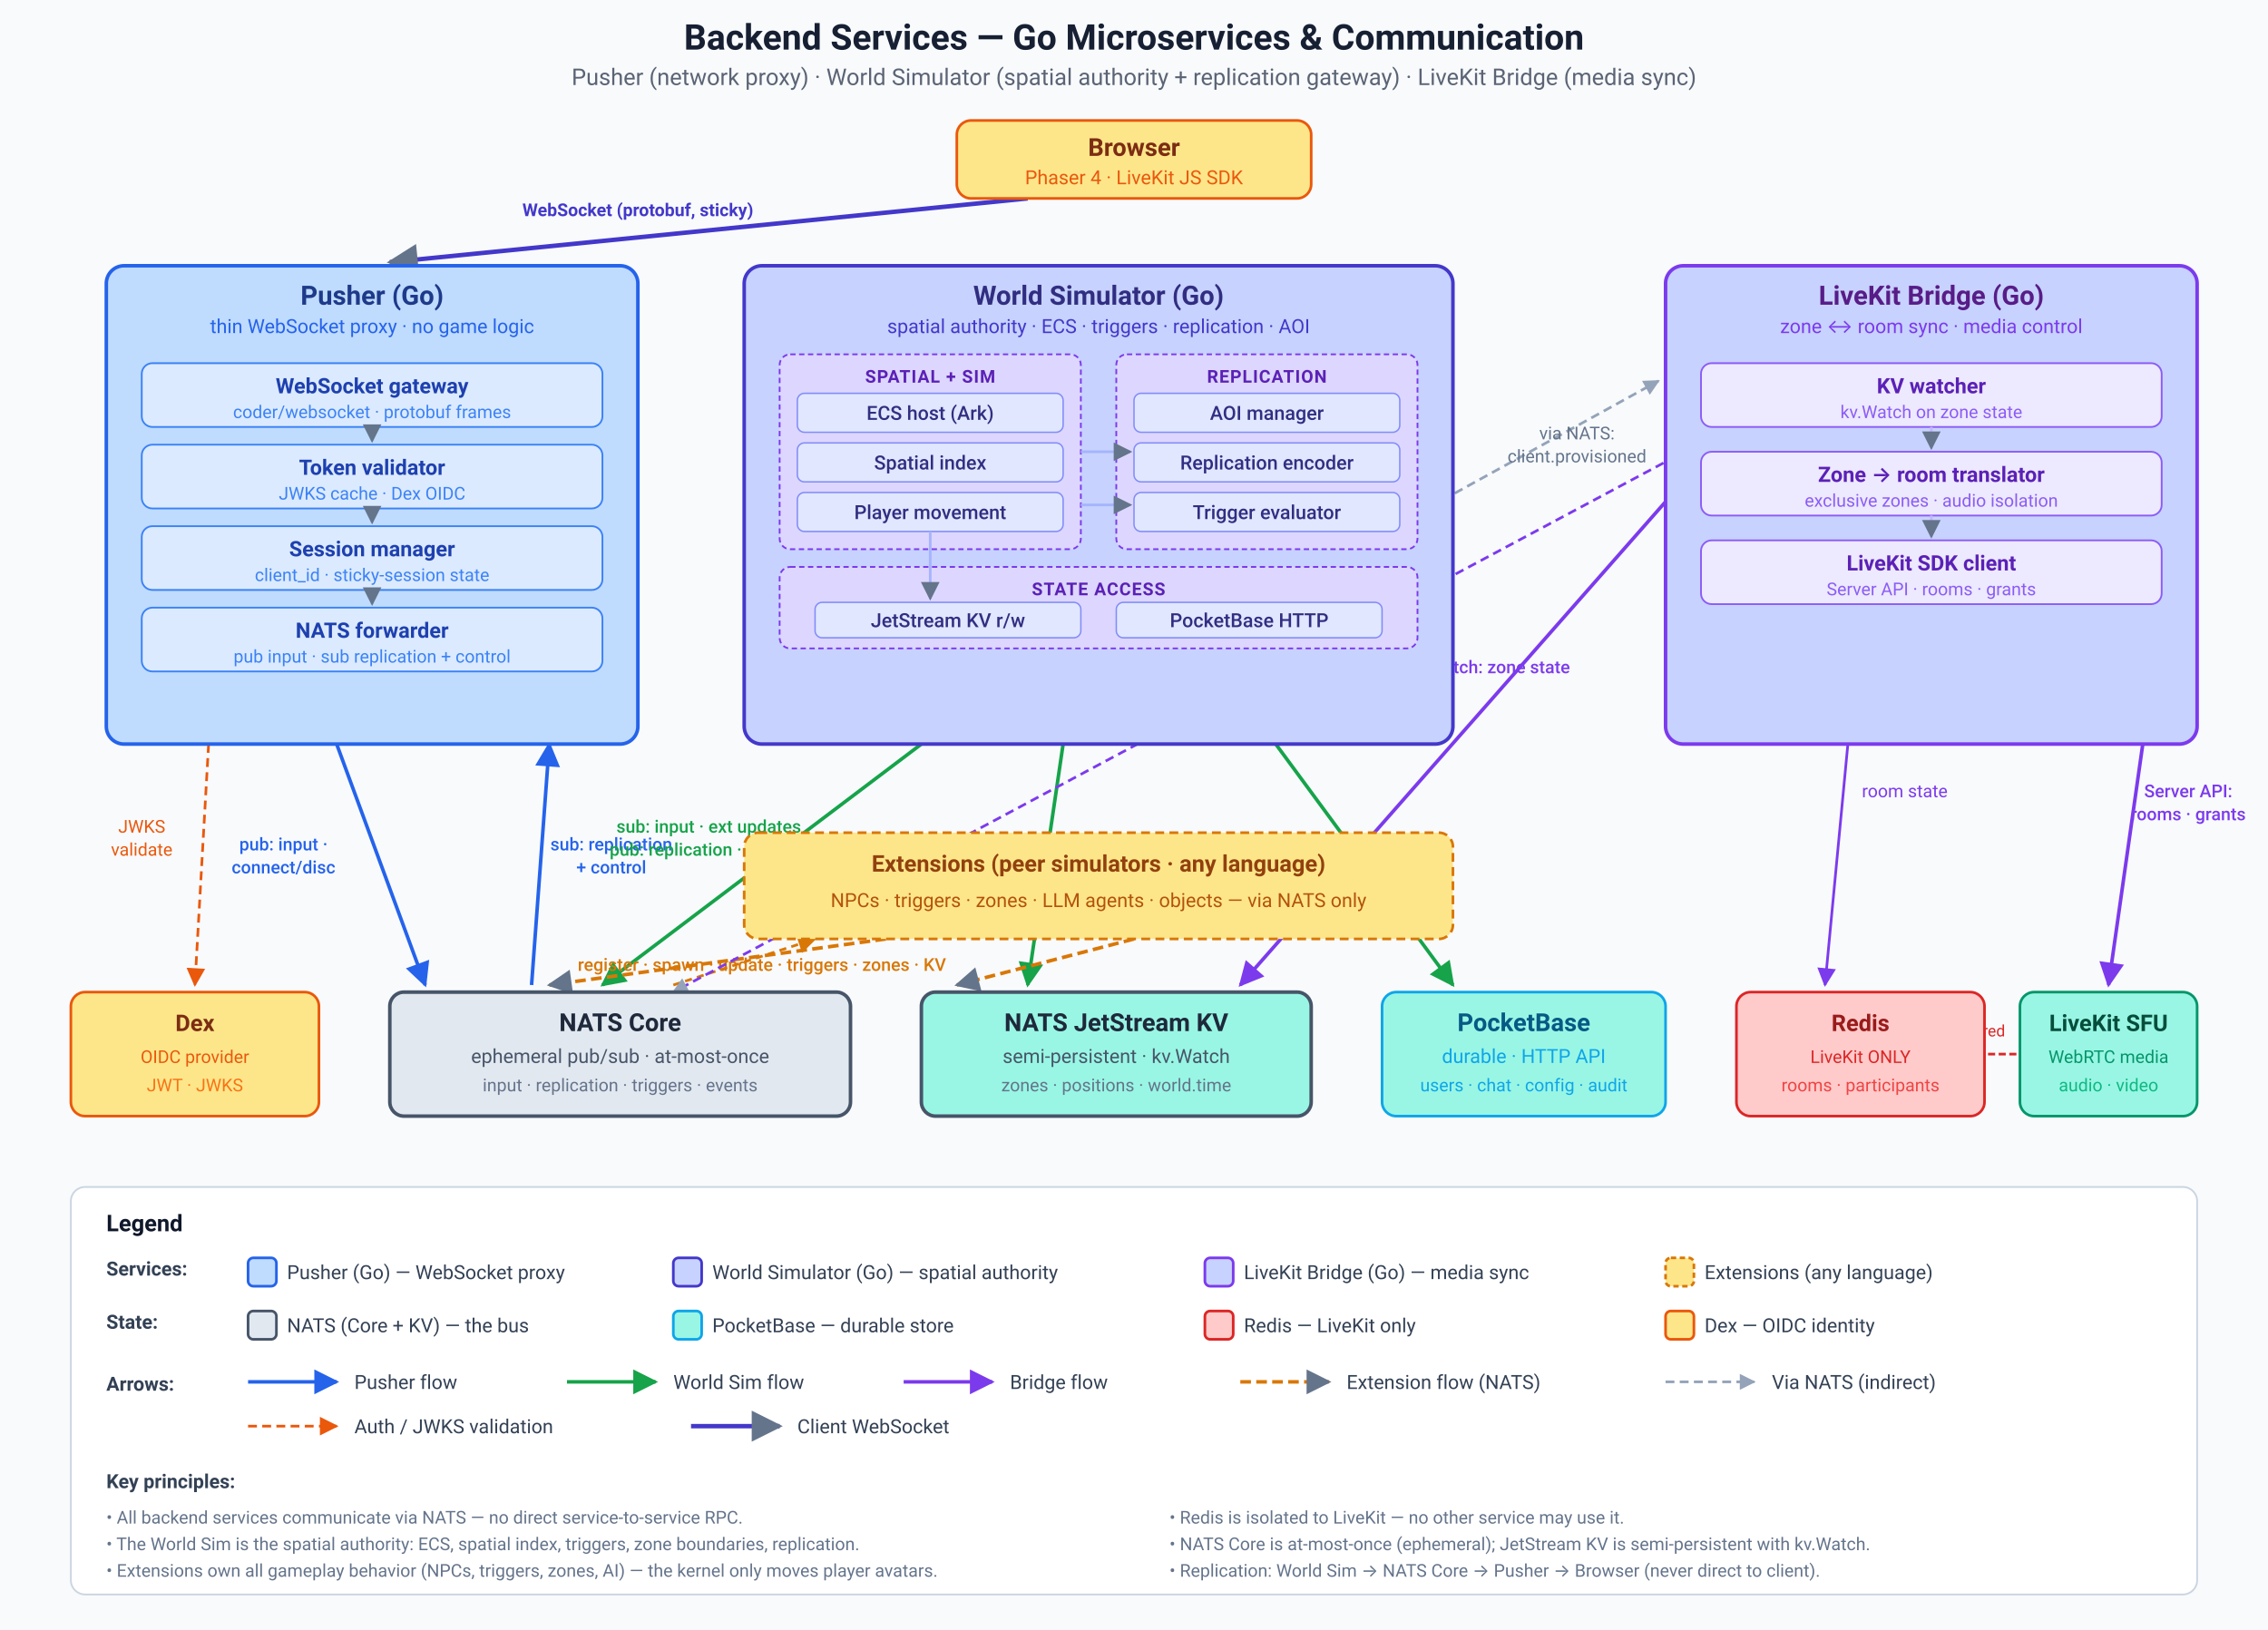
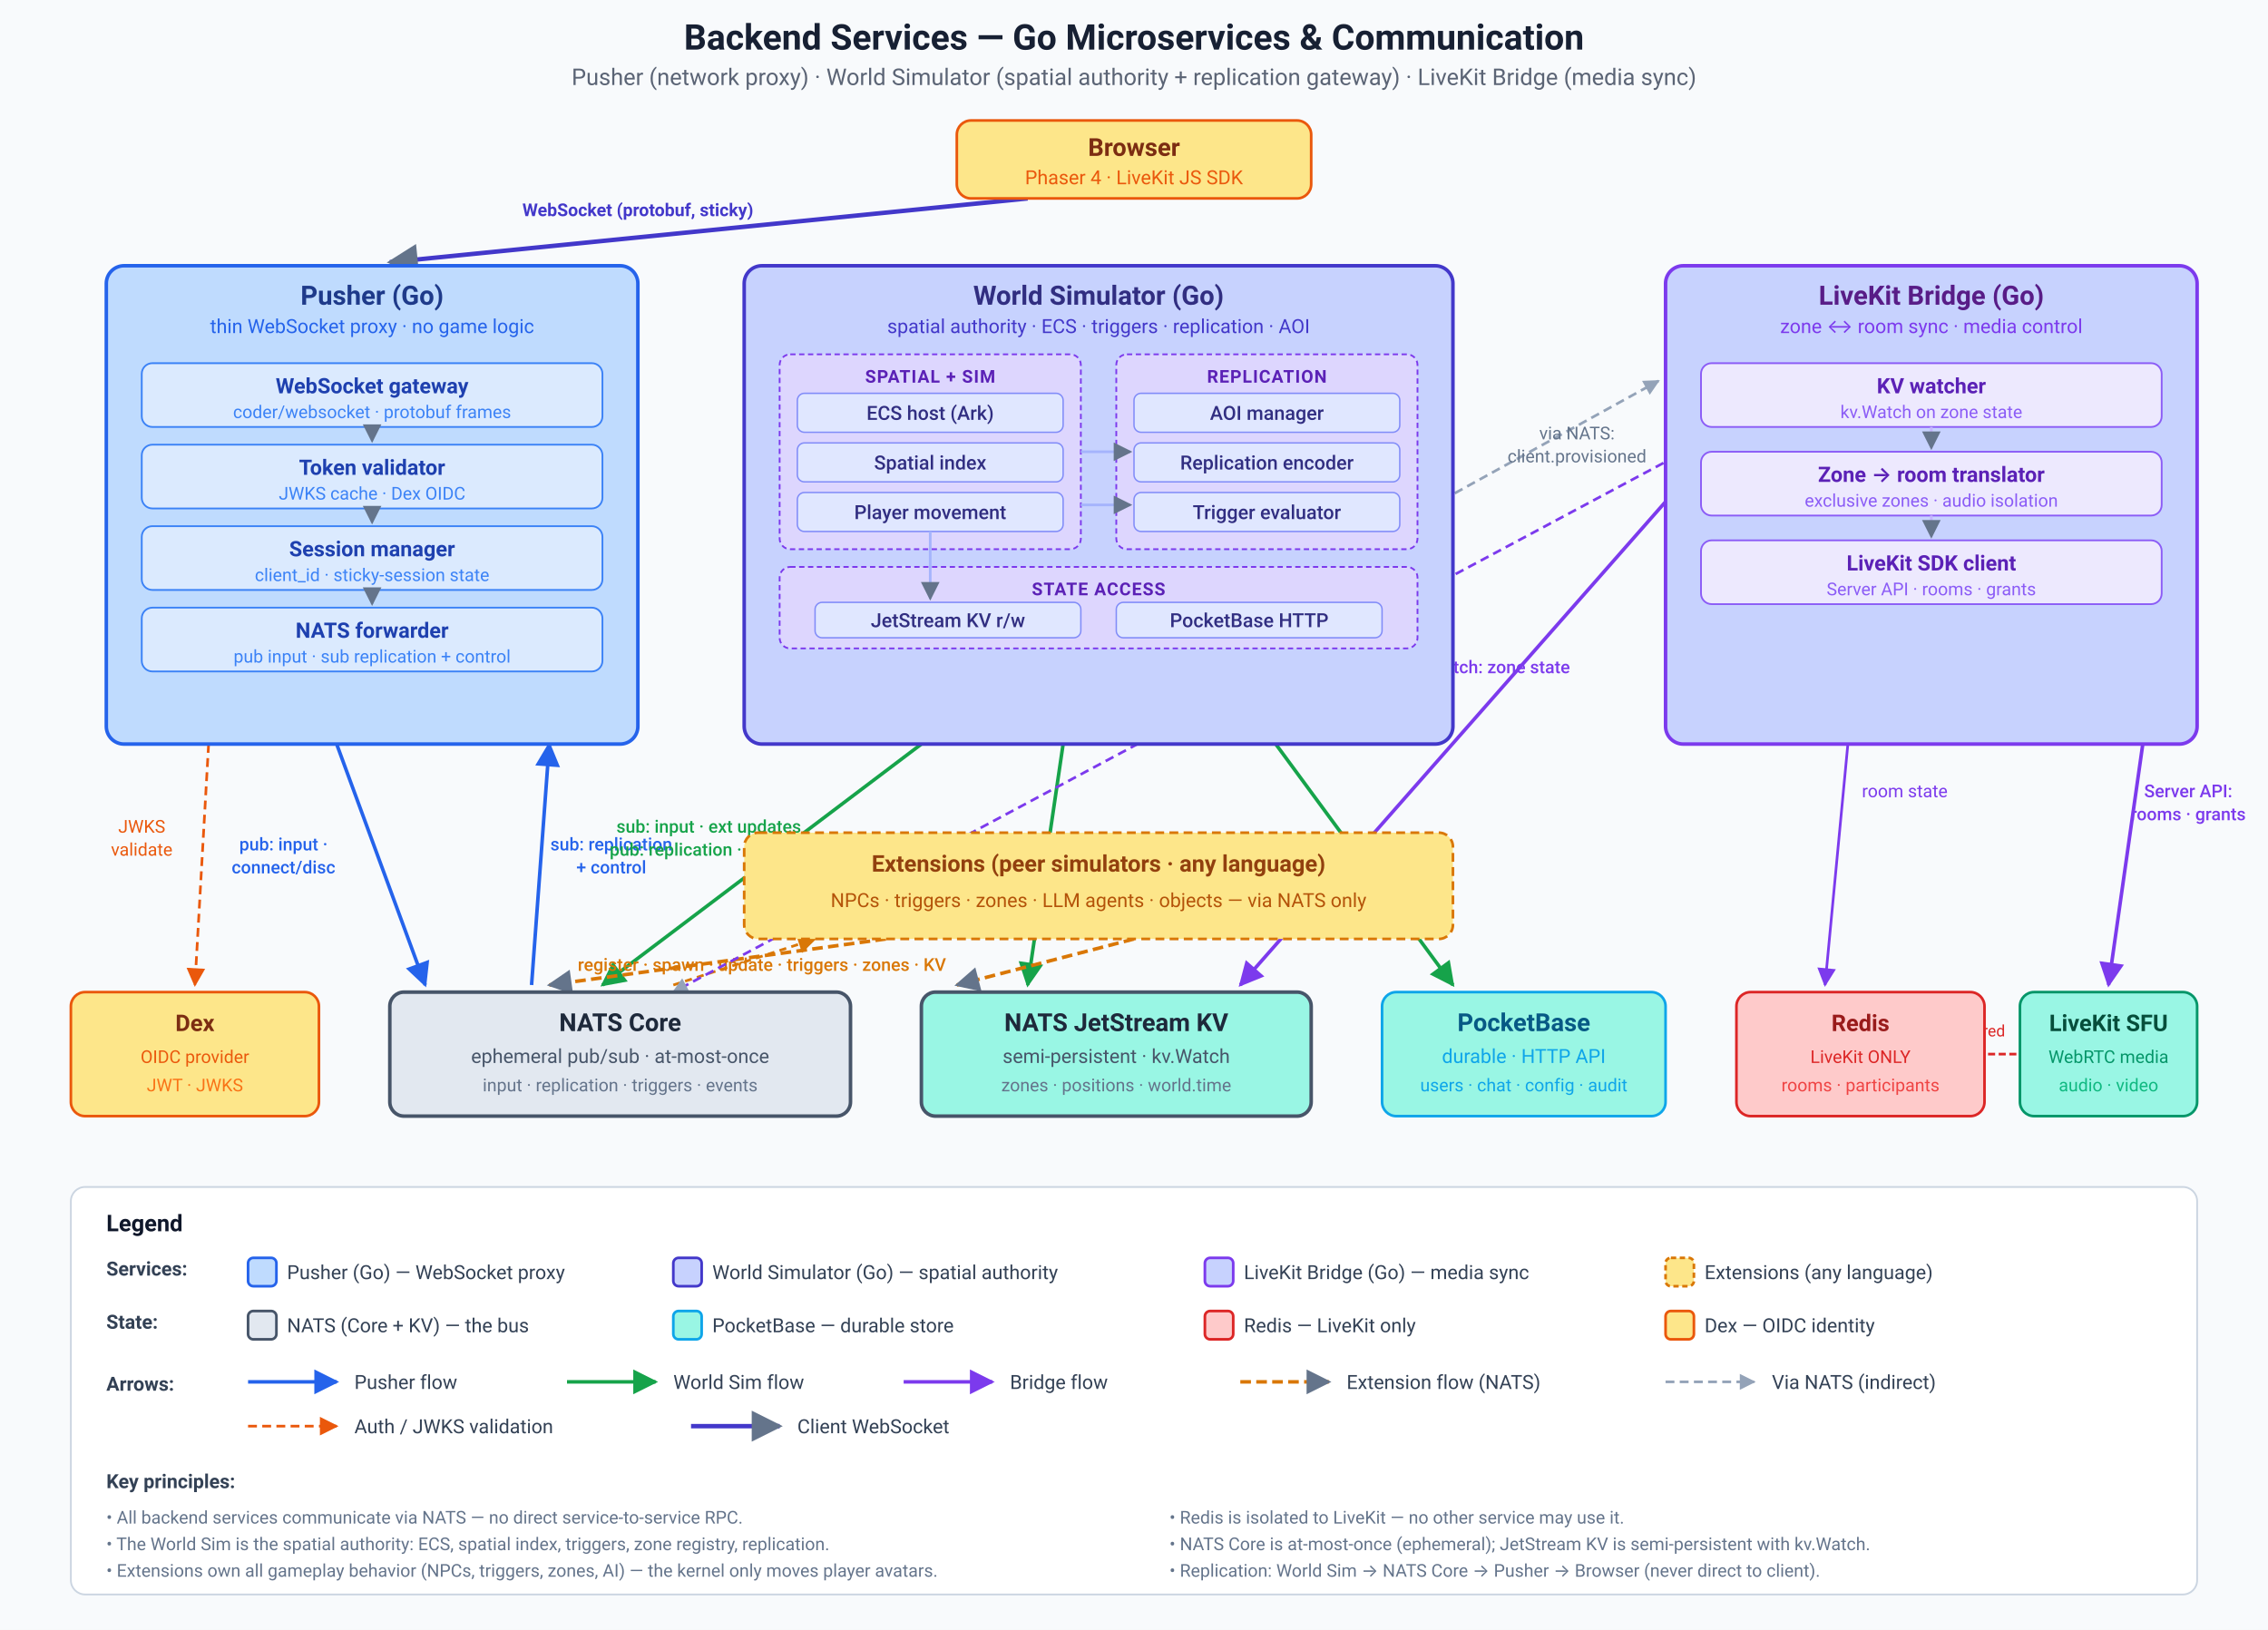
<svg xmlns="http://www.w3.org/2000/svg" width="100%" viewBox="0 0 1280 920" role="img" font-family="-apple-system, system-ui, 'Segoe UI', Roboto, sans-serif">
  <defs>
    <marker id="arr" viewBox="0 0 10 10" refX="9" refY="5" markerWidth="7" markerHeight="7" orient="auto-start-reverse">
      <path d="M0 0L10 5L0 10z" fill="#64748b" />
    </marker>
    <marker id="arr-blue" viewBox="0 0 10 10" refX="9" refY="5" markerWidth="7" markerHeight="7" orient="auto-start-reverse">
      <path d="M0 0L10 5L0 10z" fill="#2563eb" />
    </marker>
    <marker id="arr-green" viewBox="0 0 10 10" refX="9" refY="5" markerWidth="7" markerHeight="7" orient="auto-start-reverse">
      <path d="M0 0L10 5L0 10z" fill="#16a34a" />
    </marker>
    <marker id="arr-purple" viewBox="0 0 10 10" refX="9" refY="5" markerWidth="7" markerHeight="7" orient="auto-start-reverse">
      <path d="M0 0L10 5L0 10z" fill="#7c3aed" />
    </marker>
    <marker id="arr-amber" viewBox="0 0 10 10" refX="9" refY="5" markerWidth="7" markerHeight="7" orient="auto-start-reverse">
      <path d="M0 0L10 5L0 10z" fill="#d97706" />
    </marker>
    <marker id="arr-orange" viewBox="0 0 10 10" refX="9" refY="5" markerWidth="7" markerHeight="7" orient="auto-start-reverse">
      <path d="M0 0L10 5L0 10z" fill="#ea580c" />
    </marker>
    <marker id="arr-dash" viewBox="0 0 10 10" refX="9" refY="5" markerWidth="6" markerHeight="6" orient="auto-start-reverse">
      <path d="M0 0L10 5L0 10z" fill="#94a3b8" />
    </marker>
  </defs>
  <rect width="1280" height="920" fill="#f8fafc" />
  <text x="640" y="28" text-anchor="middle" font-size="20" font-weight="650" fill="#172033">Backend Services — Go Microservices &amp; Communication</text>
  <text x="640" y="48" text-anchor="middle" font-size="13" fill="#5b6475">Pusher (network proxy) · World Simulator (spatial authority + replication gateway) · LiveKit Bridge (media sync)</text>
  <line x1="580" y1="112" x2="220" y2="148" stroke="#4338ca" stroke-width="2.5" marker-end="url(#arr)" />
  <text x="360" y="122" text-anchor="middle" font-size="10" font-weight="600" fill="#4338ca">WebSocket (protobuf, sticky)</text>
  <line x1="190" y1="420" x2="240" y2="556" stroke="#2563eb" stroke-width="2" marker-end="url(#arr-blue)" />
  <text x="160" y="480" text-anchor="middle" font-size="10" font-weight="500" fill="#2563eb">pub: input ·</text>
  <text x="160" y="493" text-anchor="middle" font-size="10" font-weight="500" fill="#2563eb">connect/disc</text>
  <line x1="300" y1="556" x2="310" y2="420" stroke="#2563eb" stroke-width="2" marker-end="url(#arr-blue)" />
  <text x="345" y="480" text-anchor="middle" font-size="10" font-weight="500" fill="#2563eb">sub: replication</text>
  <text x="345" y="493" text-anchor="middle" font-size="10" font-weight="500" fill="#2563eb">+ control</text>
  <line x1="520" y1="420" x2="340" y2="556" stroke="#16a34a" stroke-width="2" marker-end="url(#arr-green)" />
  <text x="400" y="470" text-anchor="middle" font-size="10" font-weight="500" fill="#16a34a">sub: input · ext updates</text>
  <text x="400" y="483" text-anchor="middle" font-size="10" font-weight="500" fill="#16a34a">pub: replication · triggers</text>
  <line x1="600" y1="420" x2="580" y2="556" stroke="#16a34a" stroke-width="2" marker-end="url(#arr-green)" />
  <text x="615" y="480" text-anchor="start" font-size="10" font-weight="500" fill="#16a34a">KV r/w: positions</text>
  <text x="615" y="493" text-anchor="start" font-size="10" font-weight="500" fill="#16a34a">read: zone state</text>
  <line x1="720" y1="420" x2="820" y2="556" stroke="#16a34a" stroke-width="2" marker-end="url(#arr-green)" />
  <text x="790" y="480" text-anchor="middle" font-size="10" font-weight="500" fill="#16a34a">HTTP: users ·</text>
  <text x="790" y="493" text-anchor="middle" font-size="10" font-weight="500" fill="#16a34a">config · audit</text>
  <line x1="800" y1="290" x2="936" y2="215" stroke="#94a3b8" stroke-width="1.5" stroke-dasharray="5 3" marker-end="url(#arr-dash)" />
  <text x="890" y="248" text-anchor="middle" font-size="10" fill="#64748b">via NATS:</text>
  <text x="890" y="261" text-anchor="middle" font-size="10" fill="#64748b">client.provisioned</text>
  <line x1="500" y1="530" x2="310" y2="556" stroke="#d97706" stroke-width="2" stroke-dasharray="6 3" marker-end="url(#arr)" />
  <line x1="640" y1="530" x2="540" y2="556" stroke="#d97706" stroke-width="2" stroke-dasharray="6 3" marker-end="url(#arr)" />
  <text x="430" y="548" text-anchor="middle" font-size="10" font-weight="500" fill="#d97706">register · spawn · update · triggers · zones · KV</text>
  <line x1="380" y1="556" x2="460" y2="530" stroke="#d97706" stroke-width="1.5" stroke-dasharray="4 3" marker-end="url(#arr-amber)" />
  <line x1="1000" y1="215" x2="700" y2="556" stroke="#7c3aed" stroke-width="2" marker-end="url(#arr-purple)" />
  <text x="840" y="380" text-anchor="middle" font-size="10" font-weight="500" fill="#7c3aed">kv.Watch: zone state</text>
  <line x1="960" y1="250" x2="380" y2="560" stroke="#7c3aed" stroke-width="1.5" stroke-dasharray="5 3" marker-end="url(#arr-dash)" />
  <text x="640" y="380" text-anchor="middle" font-size="10" fill="#7c3aed">sub: client.provisioned</text>
  <text x="640" y="393" text-anchor="middle" font-size="10" fill="#7c3aed">pub: client.&lt;id&gt;.control</text>
  <line x1="1220" y1="345" x2="1190" y2="556" stroke="#7c3aed" stroke-width="2" marker-end="url(#arr-purple)" />
  <text x="1235" y="450" text-anchor="middle" font-size="10" font-weight="500" fill="#7c3aed">Server API:</text>
  <text x="1235" y="463" text-anchor="middle" font-size="10" font-weight="500" fill="#7c3aed">rooms · grants</text>
  <line x1="1050" y1="345" x2="1030" y2="556" stroke="#7c3aed" stroke-width="1.5" marker-end="url(#arr-purple)" />
  <text x="1075" y="450" text-anchor="middle" font-size="10" fill="#7c3aed">room state</text>
  <line x1="1150" y1="595" x2="1085" y2="595" stroke="#dc2626" stroke-width="1.5" stroke-dasharray="4 2" marker-end="url(#arr)" />
  <text x="1118" y="585" text-anchor="middle" font-size="9" fill="#dc2626">shared</text>
  <line x1="120" y1="380" x2="110" y2="556" stroke="#ea580c" stroke-width="1.5" stroke-dasharray="5 3" marker-end="url(#arr-orange)" />
  <text x="80" y="470" text-anchor="middle" font-size="10" fill="#ea580c">JWKS</text>
  <text x="80" y="483" text-anchor="middle" font-size="10" fill="#ea580c">validate</text>
  <g>
    <rect x="540" y="68" width="200" height="44" rx="8" fill="#fde68a" stroke="#ea580c" stroke-width="1.5" />
    <text x="640" y="88" text-anchor="middle" font-size="14" font-weight="600" fill="#7c2d12">Browser</text>
    <text x="640" y="104" text-anchor="middle" font-size="11" fill="#ea580c">Phaser 4 · LiveKit JS SDK</text>
  </g>
  <g>
    <rect x="60" y="150" width="300" height="270" rx="10" fill="#bfdbfe" stroke="#2563eb" stroke-width="2" />
    <text x="210" y="172" text-anchor="middle" font-size="15" font-weight="700" fill="#1e3a8a">Pusher (Go)</text>
    <text x="210" y="188" text-anchor="middle" font-size="11" fill="#2563eb">thin WebSocket proxy · no game logic</text>
    <rect x="80" y="205" width="260" height="36" rx="6" fill="#dbeafe" stroke="#3b82f6" stroke-width="1" />
    <text x="210" y="222" text-anchor="middle" font-size="12" font-weight="600" fill="#1e40af">WebSocket gateway</text>
    <text x="210" y="236" text-anchor="middle" font-size="10" fill="#3b82f6">coder/websocket · protobuf frames</text>
    <rect x="80" y="251" width="260" height="36" rx="6" fill="#dbeafe" stroke="#3b82f6" stroke-width="1" />
    <text x="210" y="268" text-anchor="middle" font-size="12" font-weight="600" fill="#1e40af">Token validator</text>
    <text x="210" y="282" text-anchor="middle" font-size="10" fill="#3b82f6">JWKS cache · Dex OIDC</text>
    <rect x="80" y="297" width="260" height="36" rx="6" fill="#dbeafe" stroke="#3b82f6" stroke-width="1" />
    <text x="210" y="314" text-anchor="middle" font-size="12" font-weight="600" fill="#1e40af">Session manager</text>
    <text x="210" y="328" text-anchor="middle" font-size="10" fill="#3b82f6">client_id · sticky-session state</text>
    <rect x="80" y="343" width="260" height="36" rx="6" fill="#dbeafe" stroke="#3b82f6" stroke-width="1" />
    <text x="210" y="360" text-anchor="middle" font-size="12" font-weight="600" fill="#1e40af">NATS forwarder</text>
    <text x="210" y="374" text-anchor="middle" font-size="10" fill="#3b82f6">pub input · sub replication + control</text>
    <line x1="210" y1="241" x2="210" y2="249" stroke="#93c5fd" stroke-width="1.5" marker-end="url(#arr)" />
    <line x1="210" y1="287" x2="210" y2="295" stroke="#93c5fd" stroke-width="1.5" marker-end="url(#arr)" />
    <line x1="210" y1="333" x2="210" y2="341" stroke="#93c5fd" stroke-width="1.5" marker-end="url(#arr)" />
  </g>
  <g>
    <rect x="420" y="150" width="400" height="270" rx="10" fill="#c7d2fe" stroke="#4338ca" stroke-width="2" />
    <text x="620" y="172" text-anchor="middle" font-size="15" font-weight="700" fill="#312e81">World Simulator (Go)</text>
    <text x="620" y="188" text-anchor="middle" font-size="11" fill="#4338ca">spatial authority · ECS · triggers · replication · AOI</text>
    <rect x="440" y="200" width="170" height="110" rx="6" fill="#ddd6fe" stroke="#7c3aed" stroke-width="1" stroke-dasharray="3 2" />
    <text x="525" y="216" text-anchor="middle" font-size="10" font-weight="600" fill="#5b21b6" letter-spacing="0.5">SPATIAL + SIM</text>
    <rect x="450" y="222" width="150" height="22" rx="4" fill="#e0e7ff" stroke="#818cf8" stroke-width="0.8" />
    <text x="525" y="237" text-anchor="middle" font-size="11" font-weight="500" fill="#312e81">ECS host (Ark)</text>
    <rect x="450" y="250" width="150" height="22" rx="4" fill="#e0e7ff" stroke="#818cf8" stroke-width="0.8" />
    <text x="525" y="265" text-anchor="middle" font-size="11" font-weight="500" fill="#312e81">Spatial index</text>
    <rect x="450" y="278" width="150" height="22" rx="4" fill="#e0e7ff" stroke="#818cf8" stroke-width="0.8" />
    <text x="525" y="293" text-anchor="middle" font-size="11" font-weight="500" fill="#312e81">Player movement</text>
    <rect x="630" y="200" width="170" height="110" rx="6" fill="#ddd6fe" stroke="#7c3aed" stroke-width="1" stroke-dasharray="3 2" />
    <text x="715" y="216" text-anchor="middle" font-size="10" font-weight="600" fill="#5b21b6" letter-spacing="0.5">REPLICATION</text>
    <rect x="640" y="222" width="150" height="22" rx="4" fill="#e0e7ff" stroke="#818cf8" stroke-width="0.8" />
    <text x="715" y="237" text-anchor="middle" font-size="11" font-weight="500" fill="#312e81">AOI manager</text>
    <rect x="640" y="250" width="150" height="22" rx="4" fill="#e0e7ff" stroke="#818cf8" stroke-width="0.8" />
    <text x="715" y="265" text-anchor="middle" font-size="11" font-weight="500" fill="#312e81">Replication encoder</text>
    <rect x="640" y="278" width="150" height="22" rx="4" fill="#e0e7ff" stroke="#818cf8" stroke-width="0.8" />
    <text x="715" y="293" text-anchor="middle" font-size="11" font-weight="500" fill="#312e81">Trigger evaluator</text>
    <rect x="440" y="320" width="360" height="46" rx="6" fill="#ddd6fe" stroke="#7c3aed" stroke-width="1" stroke-dasharray="3 2" />
    <text x="620" y="336" text-anchor="middle" font-size="10" font-weight="600" fill="#5b21b6" letter-spacing="0.5">STATE ACCESS</text>
    <rect x="460" y="340" width="150" height="20" rx="4" fill="#e0e7ff" stroke="#818cf8" stroke-width="0.8" />
    <text x="535" y="354" text-anchor="middle" font-size="11" font-weight="500" fill="#312e81">JetStream KV r/w</text>
    <rect x="630" y="340" width="150" height="20" rx="4" fill="#e0e7ff" stroke="#818cf8" stroke-width="0.8" />
    <text x="705" y="354" text-anchor="middle" font-size="11" font-weight="500" fill="#312e81">PocketBase HTTP</text>
    <line x1="610" y1="255" x2="638" y2="255" stroke="#a5b4fc" stroke-width="1.5" marker-end="url(#arr)" />
    <line x1="610" y1="285" x2="638" y2="285" stroke="#a5b4fc" stroke-width="1.5" marker-end="url(#arr)" />
    <line x1="525" y1="300" x2="525" y2="338" stroke="#a5b4fc" stroke-width="1.5" marker-end="url(#arr)" />
  </g>
  <g>
    <rect x="940" y="150" width="300" height="270" rx="10" fill="#c7d2fe" stroke="#7c3aed" stroke-width="2" />
    <text x="1090" y="172" text-anchor="middle" font-size="15" font-weight="700" fill="#581c87">LiveKit Bridge (Go)</text>
    <text x="1090" y="188" text-anchor="middle" font-size="11" fill="#7c3aed">zone ↔ room sync · media control</text>
    <rect x="960" y="205" width="260" height="36" rx="6" fill="#ede9fe" stroke="#8b5cf6" stroke-width="1" />
    <text x="1090" y="222" text-anchor="middle" font-size="12" font-weight="600" fill="#5b21b6">KV watcher</text>
    <text x="1090" y="236" text-anchor="middle" font-size="10" fill="#8b5cf6">kv.Watch on zone state</text>
    <rect x="960" y="255" width="260" height="36" rx="6" fill="#ede9fe" stroke="#8b5cf6" stroke-width="1" />
    <text x="1090" y="272" text-anchor="middle" font-size="12" font-weight="600" fill="#5b21b6">Zone → room translator</text>
    <text x="1090" y="286" text-anchor="middle" font-size="10" fill="#8b5cf6">exclusive zones · audio isolation</text>
    <rect x="960" y="305" width="260" height="36" rx="6" fill="#ede9fe" stroke="#8b5cf6" stroke-width="1" />
    <text x="1090" y="322" text-anchor="middle" font-size="12" font-weight="600" fill="#5b21b6">LiveKit SDK client</text>
    <text x="1090" y="336" text-anchor="middle" font-size="10" fill="#8b5cf6">Server API · rooms · grants</text>
    <line x1="1090" y1="241" x2="1090" y2="253" stroke="#c4b5fd" stroke-width="1.5" marker-end="url(#arr)" />
    <line x1="1090" y1="291" x2="1090" y2="303" stroke="#c4b5fd" stroke-width="1.5" marker-end="url(#arr)" />
  </g>
  <g>
    <rect x="420" y="470" width="400" height="60" rx="8" fill="#fde68a" stroke="#d97706" stroke-width="1.5" stroke-dasharray="5 3" />
    <text x="620" y="492" text-anchor="middle" font-size="13" font-weight="600" fill="#92400e">Extensions (peer simulators · any language)</text>
    <text x="620" y="512" text-anchor="middle" font-size="11" fill="#b45309">NPCs · triggers · zones · LLM agents · objects — via NATS only</text>
  </g>
  <g>
    <rect x="40" y="560" width="140" height="70" rx="8" fill="#fde68a" stroke="#ea580c" stroke-width="1.5" />
    <text x="110" y="582" text-anchor="middle" font-size="13" font-weight="700" fill="#7c2d12">Dex</text>
    <text x="110" y="600" text-anchor="middle" font-size="10" fill="#ea580c">OIDC provider</text>
    <text x="110" y="616" text-anchor="middle" font-size="10" fill="#f97316">JWT · JWKS</text>
  </g>
  <g>
    <rect x="220" y="560" width="260" height="70" rx="8" fill="#e2e8f0" stroke="#475569" stroke-width="2" />
    <text x="350" y="582" text-anchor="middle" font-size="14" font-weight="700" fill="#1e293b">NATS Core</text>
    <text x="350" y="600" text-anchor="middle" font-size="11" fill="#475569">ephemeral pub/sub · at-most-once</text>
    <text x="350" y="616" text-anchor="middle" font-size="10" fill="#64748b">input · replication · triggers · events</text>
  </g>
  <g>
    <rect x="520" y="560" width="220" height="70" rx="8" fill="#99f6e4" stroke="#475569" stroke-width="2" />
    <text x="630" y="582" text-anchor="middle" font-size="14" font-weight="700" fill="#1e293b">NATS JetStream KV</text>
    <text x="630" y="600" text-anchor="middle" font-size="11" fill="#475569">semi-persistent · kv.Watch</text>
    <text x="630" y="616" text-anchor="middle" font-size="10" fill="#64748b">zones · positions · world.time</text>
  </g>
  <g>
    <rect x="780" y="560" width="160" height="70" rx="8" fill="#99f6e4" stroke="#0ea5e9" stroke-width="1.5" />
    <text x="860" y="582" text-anchor="middle" font-size="14" font-weight="700" fill="#075985">PocketBase</text>
    <text x="860" y="600" text-anchor="middle" font-size="11" fill="#0ea5e9">durable · HTTP API</text>
    <text x="860" y="616" text-anchor="middle" font-size="10" fill="#0ea5e9">users · chat · config · audit</text>
  </g>
  <g>
    <rect x="980" y="560" width="140" height="70" rx="8" fill="#fecaca" stroke="#dc2626" stroke-width="1.5" />
    <text x="1050" y="582" text-anchor="middle" font-size="13" font-weight="700" fill="#991b1b">Redis</text>
    <text x="1050" y="600" text-anchor="middle" font-size="10" fill="#dc2626">LiveKit ONLY</text>
    <text x="1050" y="616" text-anchor="middle" font-size="10" fill="#ef4444">rooms · participants</text>
  </g>
  <g>
    <rect x="1140" y="560" width="100" height="70" rx="8" fill="#99f6e4" stroke="#059669" stroke-width="1.5" />
    <text x="1190" y="582" text-anchor="middle" font-size="13" font-weight="700" fill="#064e3b">LiveKit SFU</text>
    <text x="1190" y="600" text-anchor="middle" font-size="10" fill="#059669">WebRTC media</text>
    <text x="1190" y="616" text-anchor="middle" font-size="10" fill="#10b981">audio · video</text>
  </g>
  <g transform="translate(40, 670)">
    <rect x="0" y="0" width="1200" height="230" rx="8" fill="#ffffff" stroke="#cbd5e1" stroke-width="1" />
    <text x="20" y="25" font-size="13" font-weight="700" fill="#0f172a">Legend</text>
    <text x="20" y="50" font-size="11" font-weight="600" fill="#334155">Services:</text>
    <rect x="100" y="40" width="16" height="16" rx="3" fill="#bfdbfe" stroke="#2563eb" stroke-width="1.5" />
    <text x="122" y="52" font-size="11" fill="#334155">Pusher (Go) — WebSocket proxy</text>
    <rect x="340" y="40" width="16" height="16" rx="3" fill="#c7d2fe" stroke="#4338ca" stroke-width="1.5" />
    <text x="362" y="52" font-size="11" fill="#334155">World Simulator (Go) — spatial authority</text>
    <rect x="640" y="40" width="16" height="16" rx="3" fill="#c7d2fe" stroke="#7c3aed" stroke-width="1.5" />
    <text x="662" y="52" font-size="11" fill="#334155">LiveKit Bridge (Go) — media sync</text>
    <rect x="900" y="40" width="16" height="16" rx="3" fill="#fde68a" stroke="#d97706" stroke-width="1.5" stroke-dasharray="3 2" />
    <text x="922" y="52" font-size="11" fill="#334155">Extensions (any language)</text>
    <text x="20" y="80" font-size="11" font-weight="600" fill="#334155">State:</text>
    <rect x="100" y="70" width="16" height="16" rx="3" fill="#e2e8f0" stroke="#475569" stroke-width="1.5" />
    <text x="122" y="82" font-size="11" fill="#334155">NATS (Core + KV) — the bus</text>
    <rect x="340" y="70" width="16" height="16" rx="3" fill="#99f6e4" stroke="#0ea5e9" stroke-width="1.5" />
    <text x="362" y="82" font-size="11" fill="#334155">PocketBase — durable store</text>
    <rect x="640" y="70" width="16" height="16" rx="3" fill="#fecaca" stroke="#dc2626" stroke-width="1.5" />
    <text x="662" y="82" font-size="11" fill="#334155">Redis — LiveKit only</text>
    <rect x="900" y="70" width="16" height="16" rx="3" fill="#fde68a" stroke="#ea580c" stroke-width="1.5" />
    <text x="922" y="82" font-size="11" fill="#334155">Dex — OIDC identity</text>
    <text x="20" y="115" font-size="11" font-weight="600" fill="#334155">Arrows:</text>
    <line x1="100" y1="110" x2="150" y2="110" stroke="#2563eb" stroke-width="2" marker-end="url(#arr-blue)" />
    <text x="160" y="114" font-size="11" fill="#334155">Pusher flow</text>
    <line x1="280" y1="110" x2="330" y2="110" stroke="#16a34a" stroke-width="2" marker-end="url(#arr-green)" />
    <text x="340" y="114" font-size="11" fill="#334155">World Sim flow</text>
    <line x1="470" y1="110" x2="520" y2="110" stroke="#7c3aed" stroke-width="2" marker-end="url(#arr-purple)" />
    <text x="530" y="114" font-size="11" fill="#334155">Bridge flow</text>
    <line x1="660" y1="110" x2="710" y2="110" stroke="#d97706" stroke-width="2" stroke-dasharray="6 3" marker-end="url(#arr)" />
    <text x="720" y="114" font-size="11" fill="#334155">Extension flow (NATS)</text>
    <line x1="900" y1="110" x2="950" y2="110" stroke="#94a3b8" stroke-width="1.5" stroke-dasharray="5 3" marker-end="url(#arr-dash)" />
    <text x="960" y="114" font-size="11" fill="#334155">Via NATS (indirect)</text>
    <line x1="100" y1="135" x2="150" y2="135" stroke="#ea580c" stroke-width="1.5" stroke-dasharray="5 3" marker-end="url(#arr-orange)" />
    <text x="160" y="139" font-size="11" fill="#334155">Auth / JWKS validation</text>
    <line x1="350" y1="135" x2="400" y2="135" stroke="#4338ca" stroke-width="2.5" marker-end="url(#arr)" />
    <text x="410" y="139" font-size="11" fill="#334155">Client WebSocket</text>
    <text x="20" y="170" font-size="11" font-weight="600" fill="#334155">Key principles:</text>
    <text x="20" y="190" font-size="10" fill="#64748b">• All backend services communicate via NATS — no direct service-to-service RPC.</text>
-     <text x="20" y="205" font-size="10" fill="#64748b">• The World Sim is the spatial authority: ECS, spatial index, triggers, zone boundaries, replication.</text>
+     <text x="20" y="205" font-size="10" fill="#64748b">• The World Sim is the spatial authority: ECS, spatial index, triggers, zone registry, replication.</text>
    <text x="20" y="220" font-size="10" fill="#64748b">• Extensions own all gameplay behavior (NPCs, triggers, zones, AI) — the kernel only moves player avatars.</text>
    <text x="620" y="190" font-size="10" fill="#64748b">• Redis is isolated to LiveKit — no other service may use it.</text>
    <text x="620" y="205" font-size="10" fill="#64748b">• NATS Core is at-most-once (ephemeral); JetStream KV is semi-persistent with kv.Watch.</text>
    <text x="620" y="220" font-size="10" fill="#64748b">• Replication: World Sim → NATS Core → Pusher → Browser (never direct to client).</text>
  </g>
</svg>
